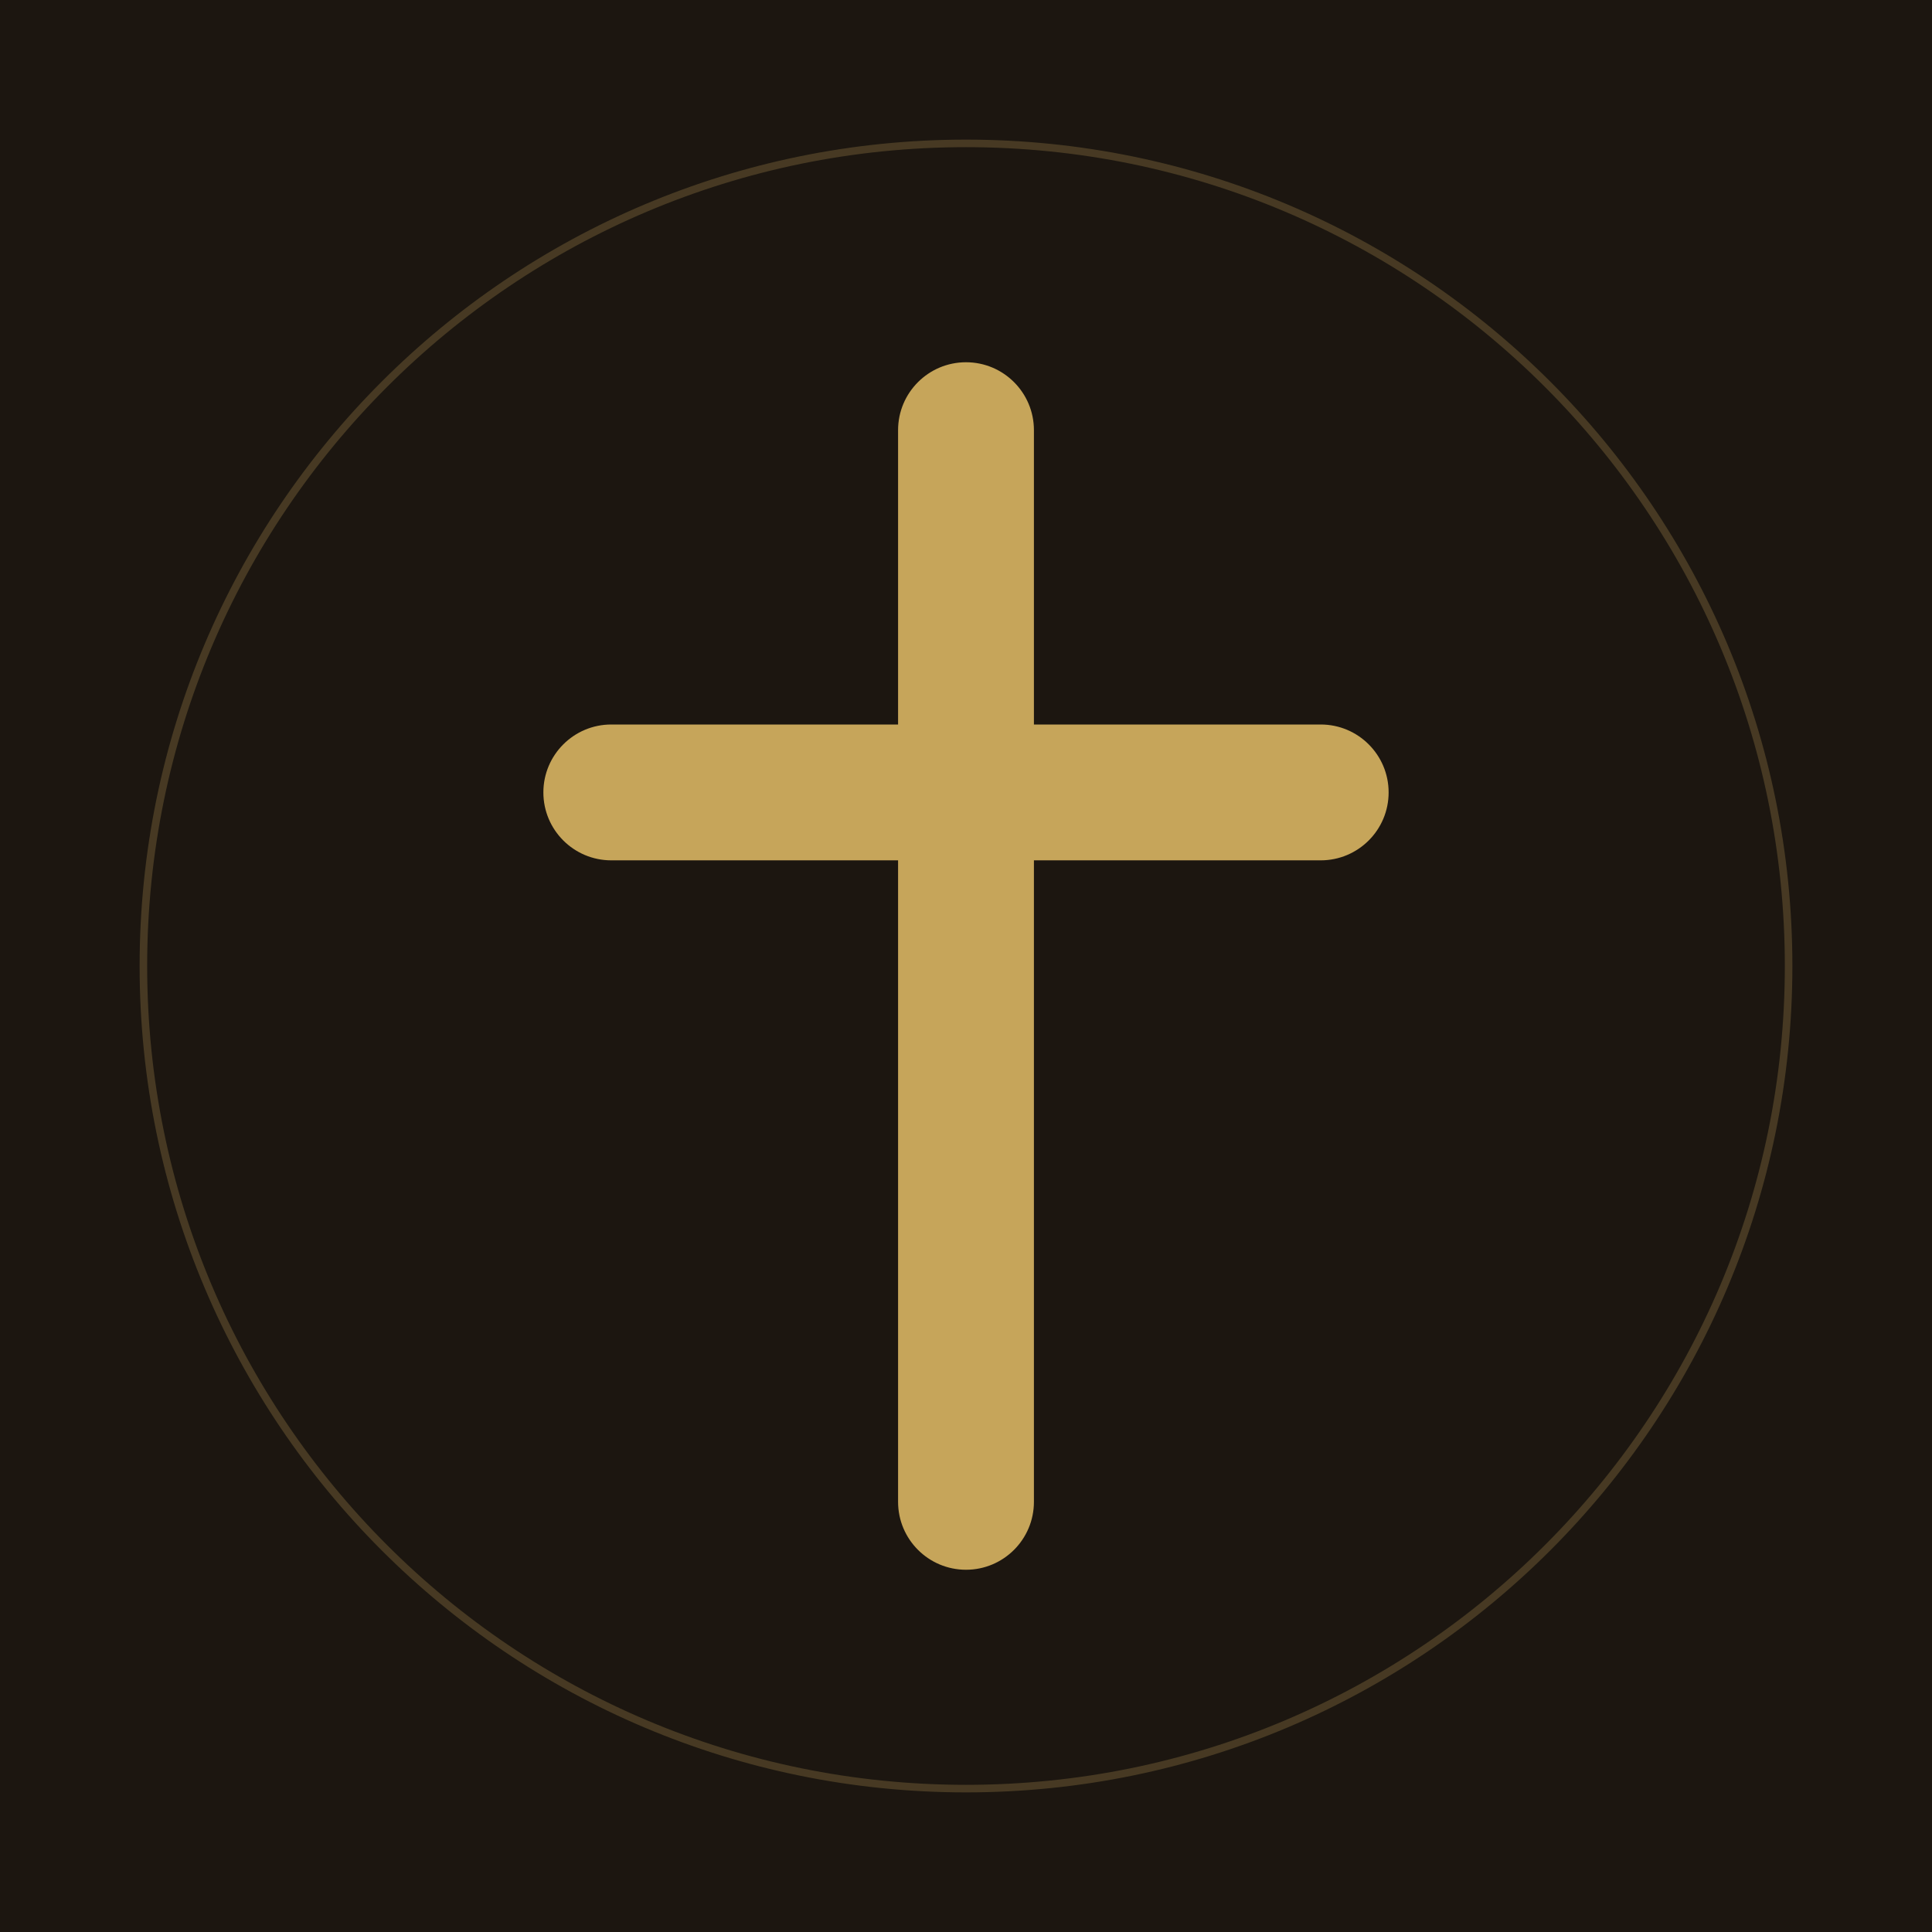
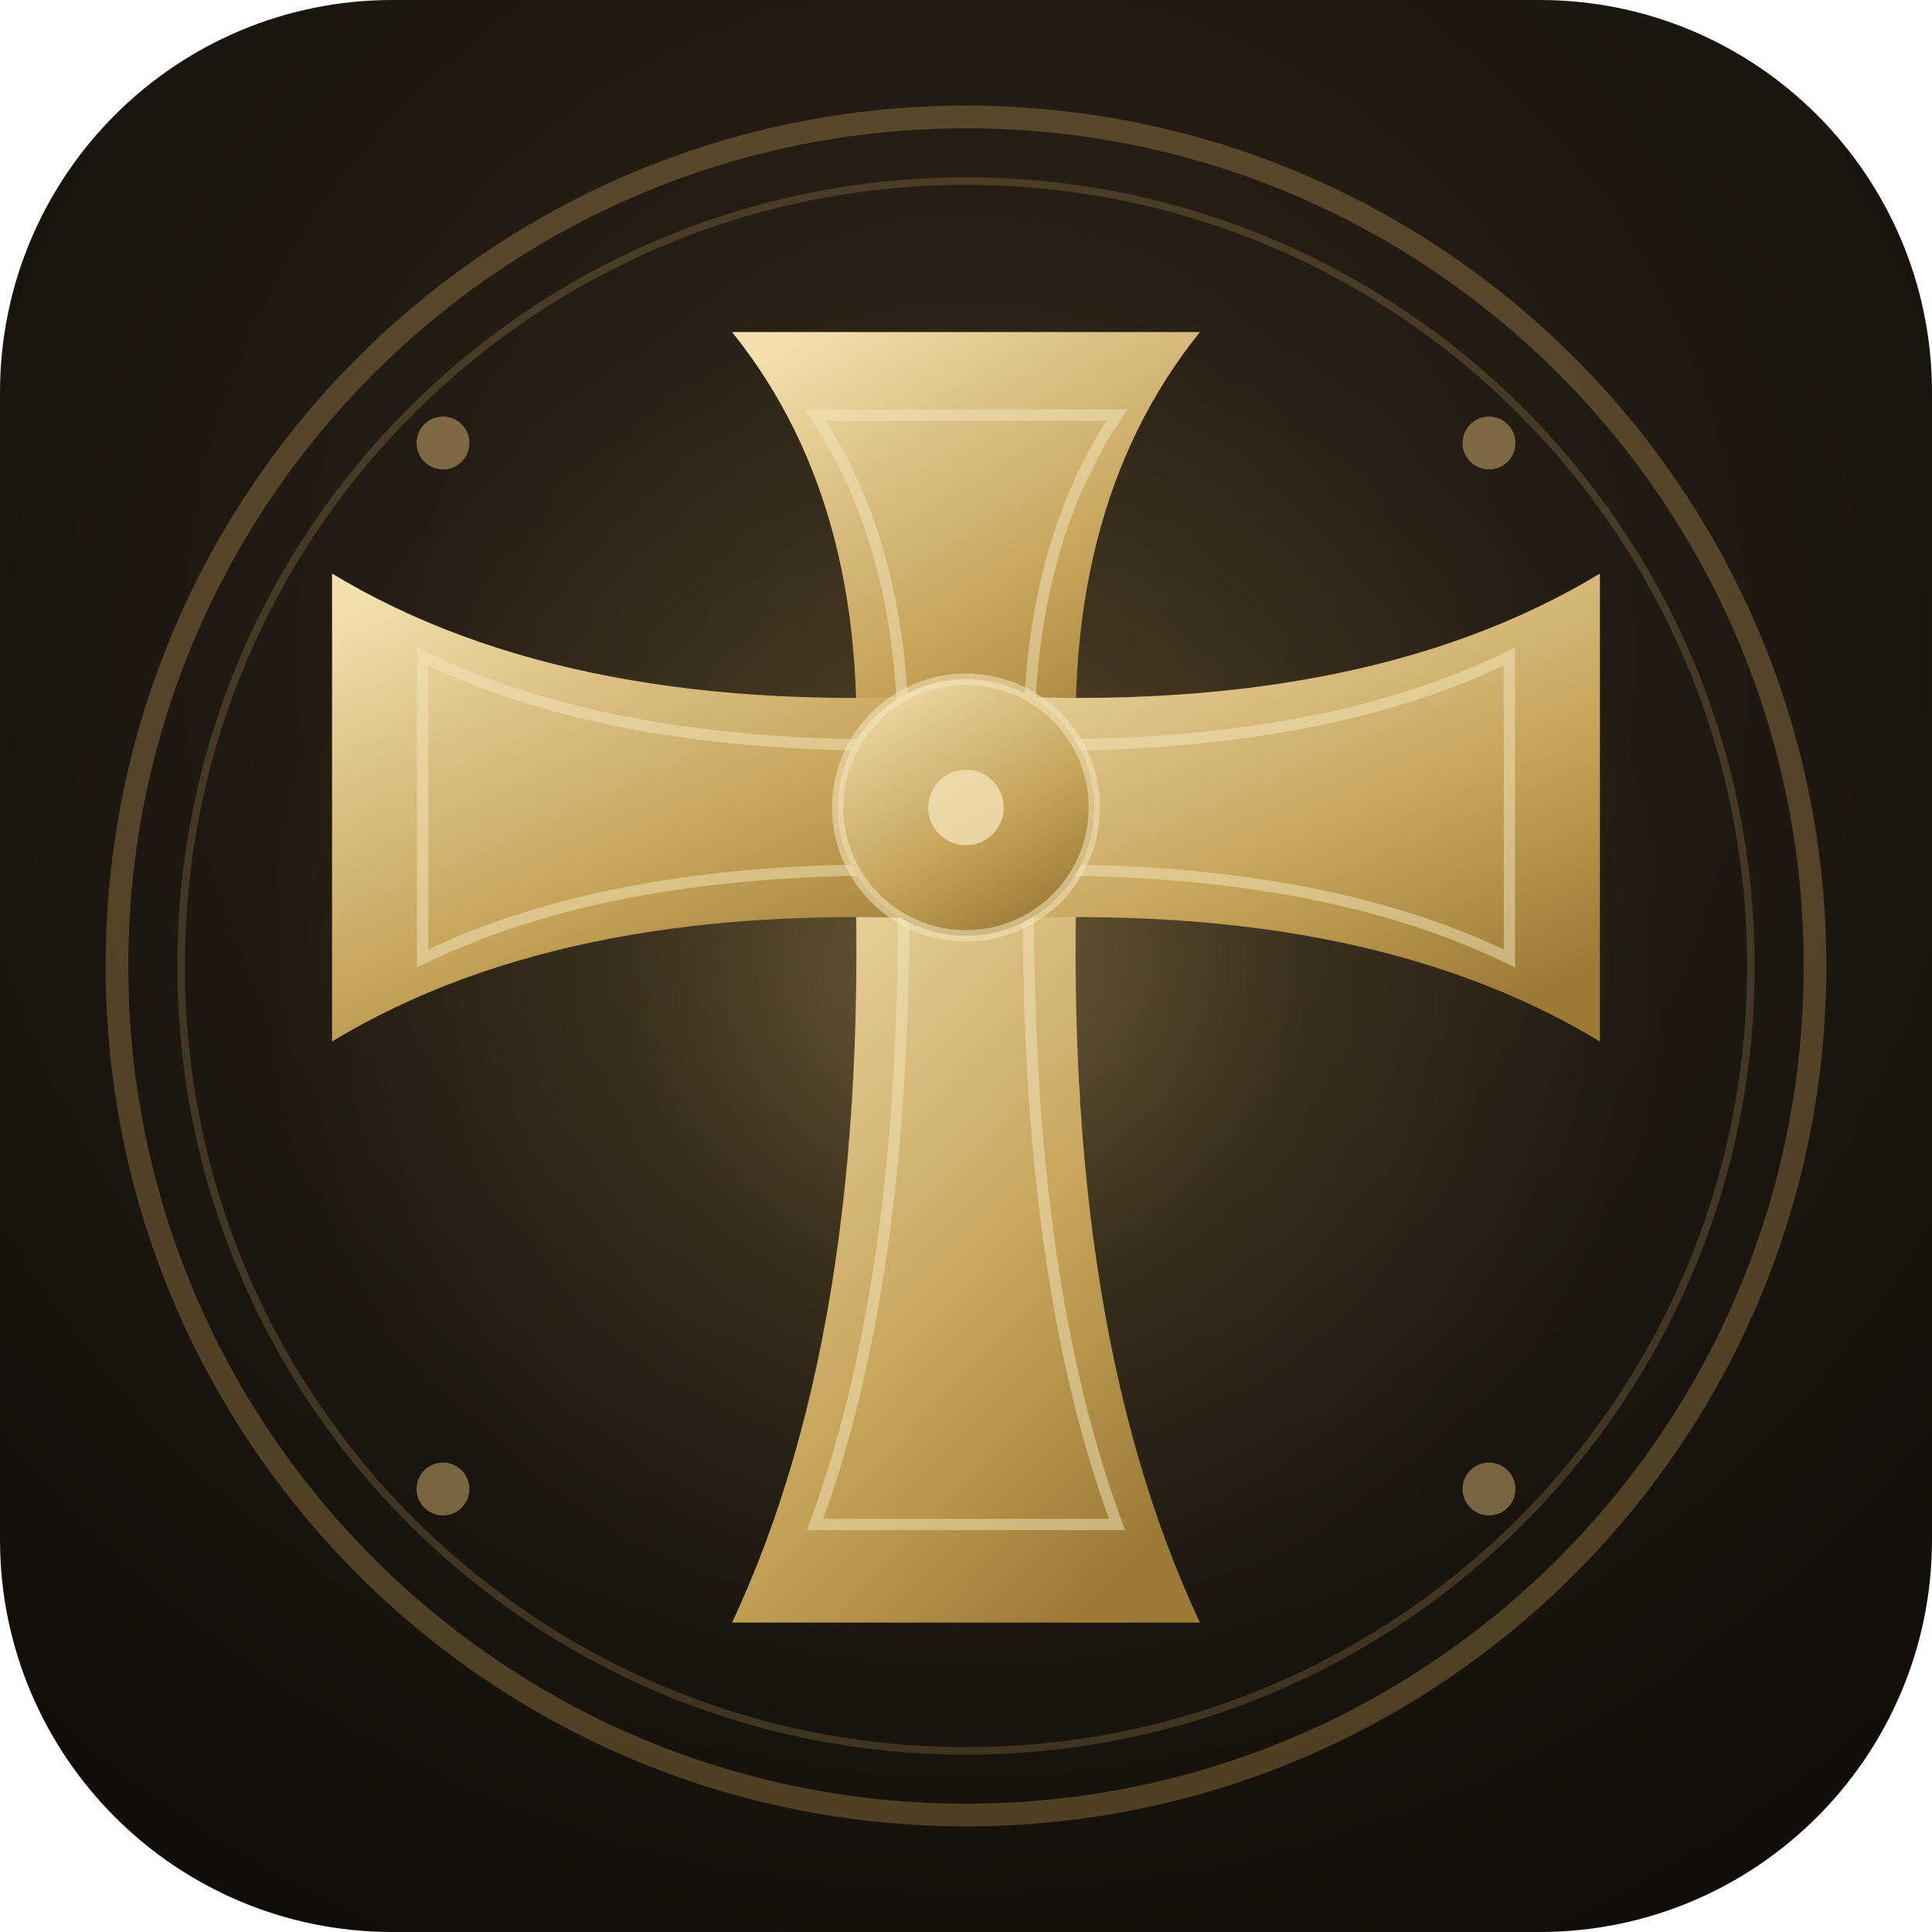
- <svg xmlns="http://www.w3.org/2000/svg" viewBox="0 0 512 512">
-   <rect width="512" height="512" fill="#1C1610" />
-   <circle cx="256" cy="256" r="218" fill="none" stroke="#C6A55A" stroke-width="2" opacity="0.25" />
-   <rect x="238" y="96" width="36" height="320" fill="#C6A55A" rx="18" />
-   <rect x="144" y="192" width="224" height="36" fill="#C6A55A" rx="18" />
+ <svg xmlns="http://www.w3.org/2000/svg" viewBox="0 0 512 512" role="img" aria-label="Cruz dourada">
+   <defs>
+     <linearGradient id="ouro" x1=".12" y1="0" x2=".72" y2="1">
+       <stop offset="0" stop-color="#F2E1AE" />
+       <stop offset=".3" stop-color="#DCC084" />
+       <stop offset=".62" stop-color="#C6A55A" />
+       <stop offset="1" stop-color="#9B7B35" />
+     </linearGradient>
+     <radialGradient id="fundo" cx=".5" cy=".34" r=".82">
+       <stop offset="0" stop-color="#302619" />
+       <stop offset=".58" stop-color="#1C1610" />
+       <stop offset="1" stop-color="#0E0A05" />
+     </radialGradient>
+     <radialGradient id="halo" cx=".5" cy=".5" r=".5">
+       <stop offset="0" stop-color="#D6B873" stop-opacity=".40" />
+       <stop offset=".48" stop-color="#C6A55A" stop-opacity=".13" />
+       <stop offset="1" stop-color="#C6A55A" stop-opacity="0" />
+     </radialGradient>
+   </defs>
+   <rect width="512" height="512" rx="104" fill="url(#fundo)" />
+   <circle cx="256" cy="256" r="188" fill="url(#halo)" />
+   <circle cx="256" cy="256" r="225" fill="none" stroke="#C6A55A" stroke-width="6" opacity=".32" />
+   <circle cx="256" cy="256" r="208" fill="none" stroke="#D6B873" stroke-width="2" opacity=".2" />
+   <circle cx="394.6" cy="394.6" r="7" fill="#D6B873" opacity=".5" />
+   <circle cx="117.4" cy="394.6" r="7" fill="#D6B873" opacity=".5" />
+   <circle cx="117.4" cy="117.4" r="7" fill="#D6B873" opacity=".5" />
+   <circle cx="394.6" cy="117.4" r="7" fill="#D6B873" opacity=".5" />
+   <g fill="url(#ouro)">
+     <path d="M286 214Q279.4 135.9 318 88L194 88Q232.6 135.9 226 214Z" />
+     <path d="M226 214Q232.6 347.9 194 430L318 430Q279.4 347.9 286 214Z" />
+     <path d="M256 184Q151.8 190.6 88 152L88 276Q151.8 237.4 256 244Z" />
+     <path d="M256 244Q360.2 237.4 424 276L424 152Q360.2 190.6 256 184Z" />
+   </g>
+   <g fill="none" stroke="#F4E6BC" stroke-width="3" opacity=".5">
+     <path d="M273 214Q269.3 149.5 296 110L216 110Q242.7 149.5 239 214Z" />
+     <path d="M239 214Q242.7 331.8 216 404L296 404Q269.3 331.8 273 214Z" />
+     <path d="M256 197Q166.7 200.7 112 174L112 254Q166.7 227.3 256 231Z" />
+     <path d="M256 231Q345.3 227.3 400 254L400 174Q345.3 200.7 256 197Z" />
+   </g>
+   <circle cx="256" cy="214" r="34" fill="url(#ouro)" />
+   <circle cx="256" cy="214" r="34" fill="none" stroke="#F4E6BC" stroke-width="3" opacity=".55" />
+   <circle cx="256" cy="214" r="10" fill="#F4E6BC" opacity=".75" />
</svg>
